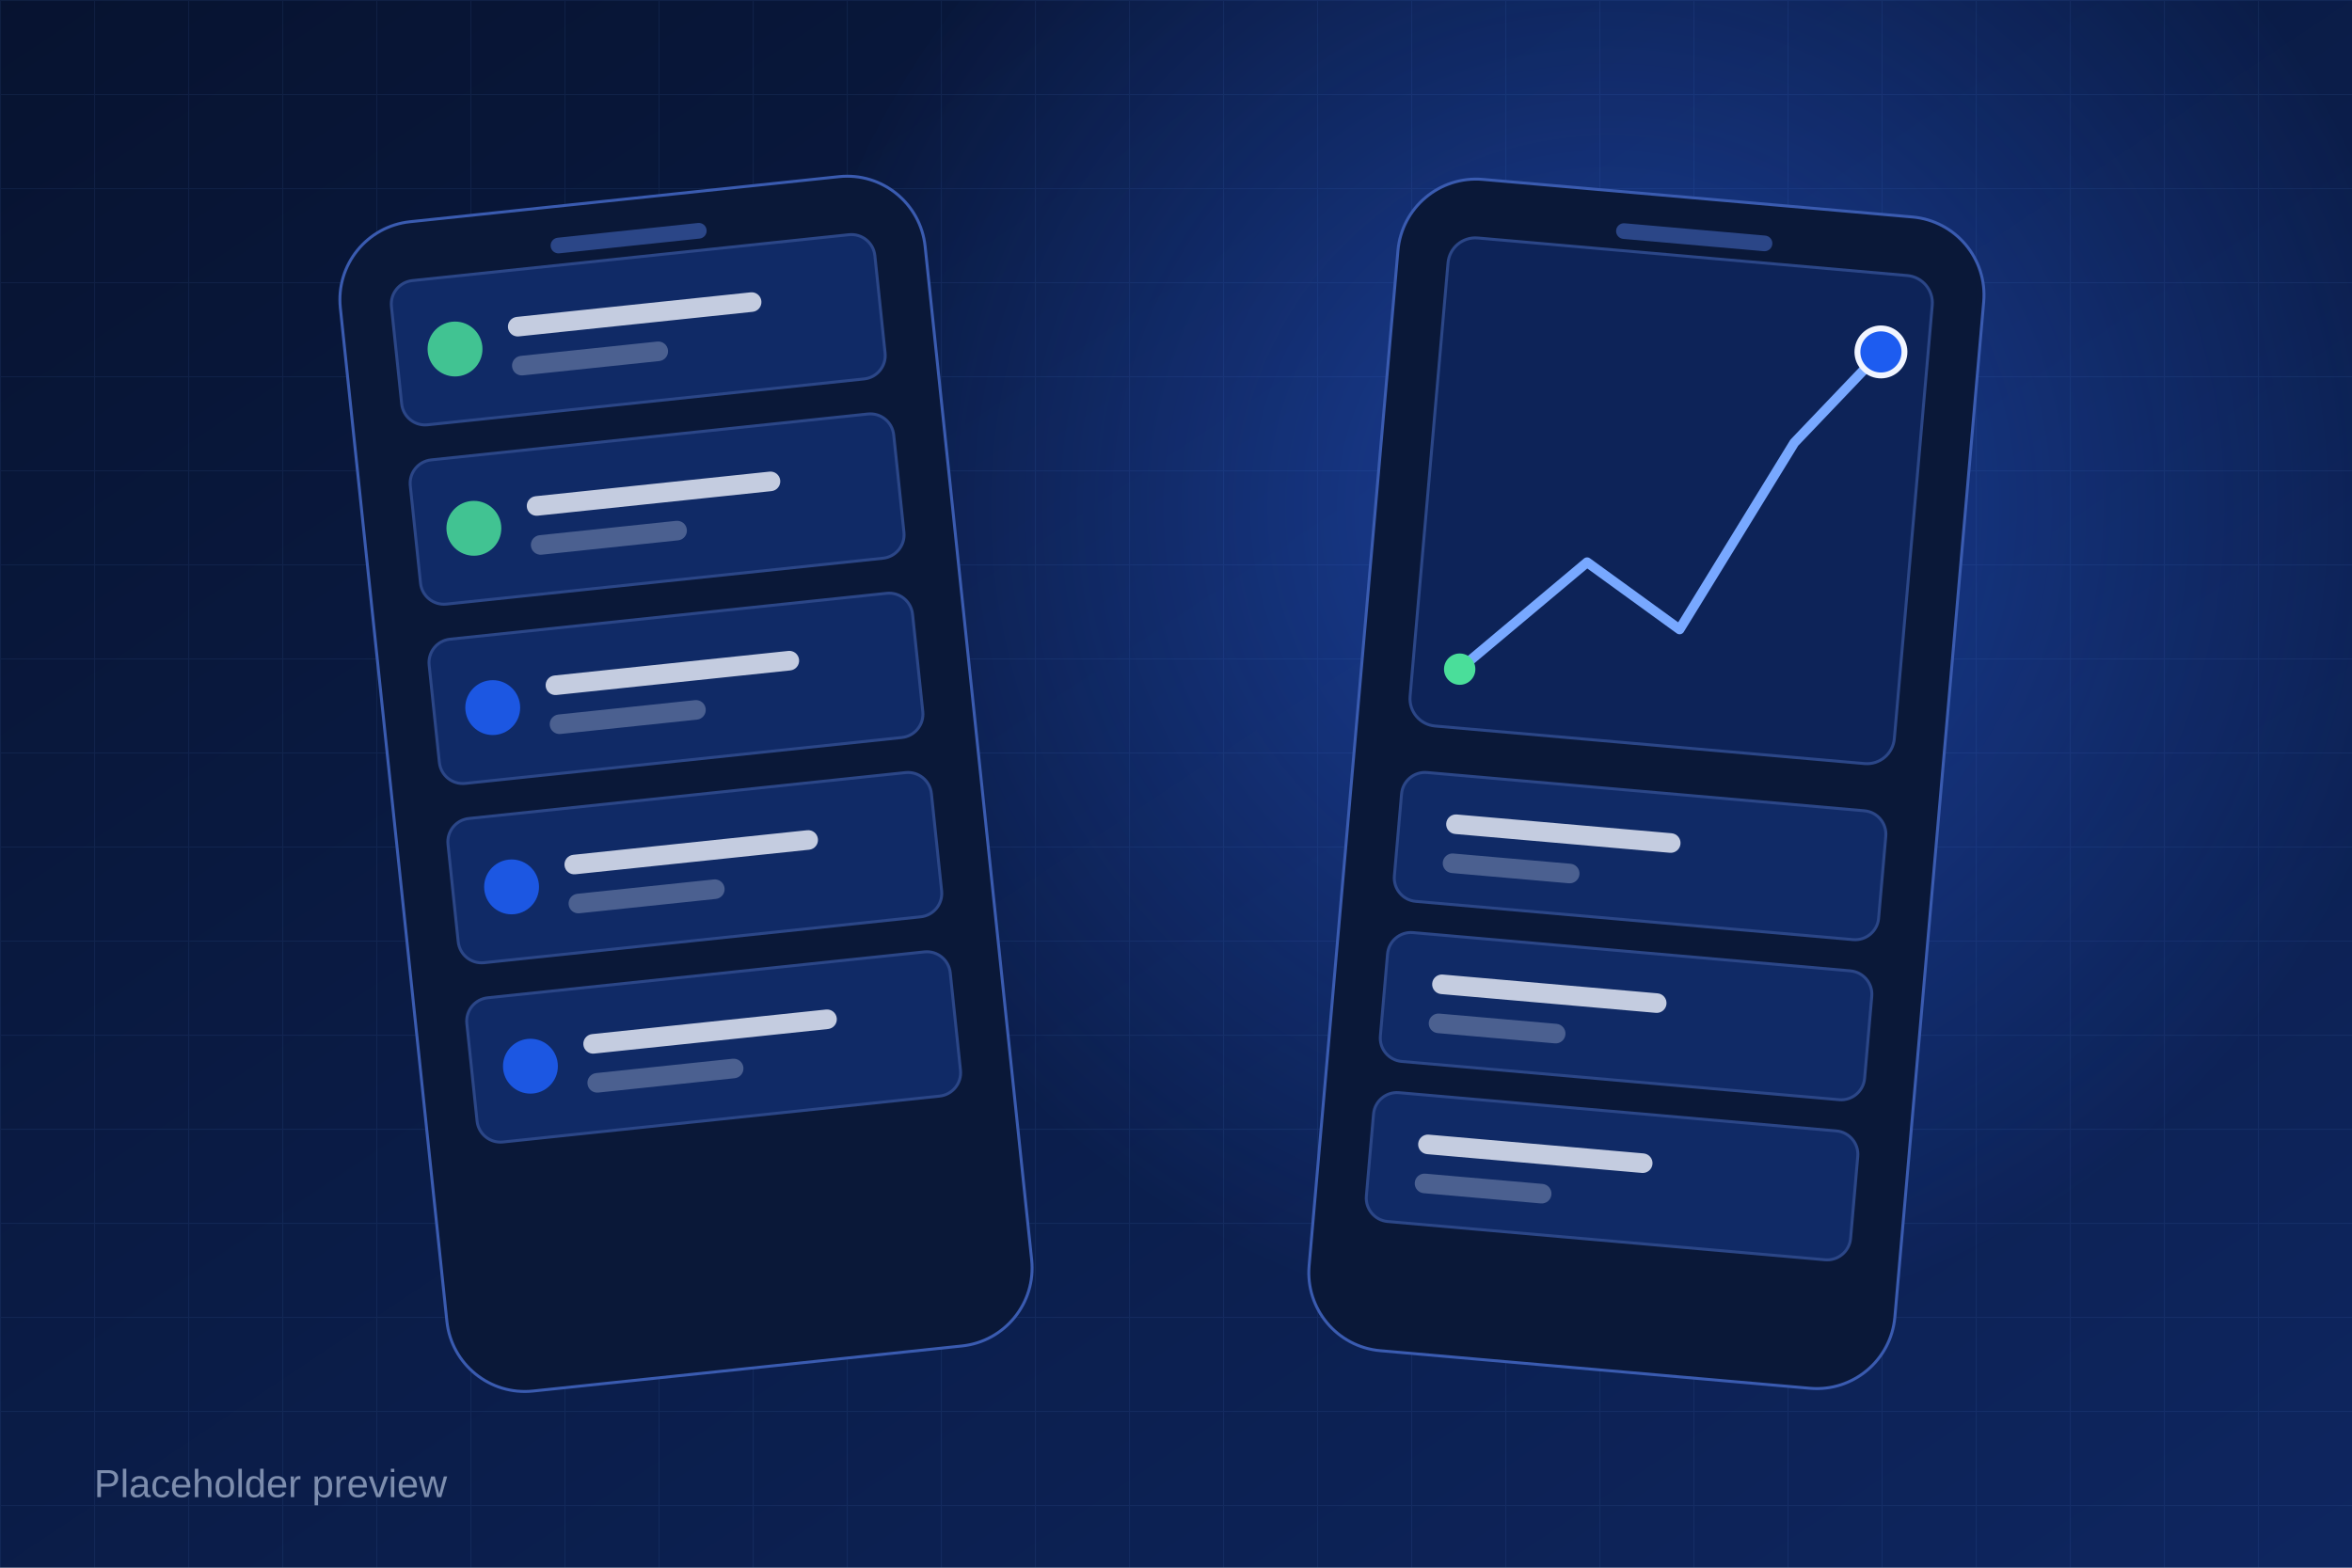
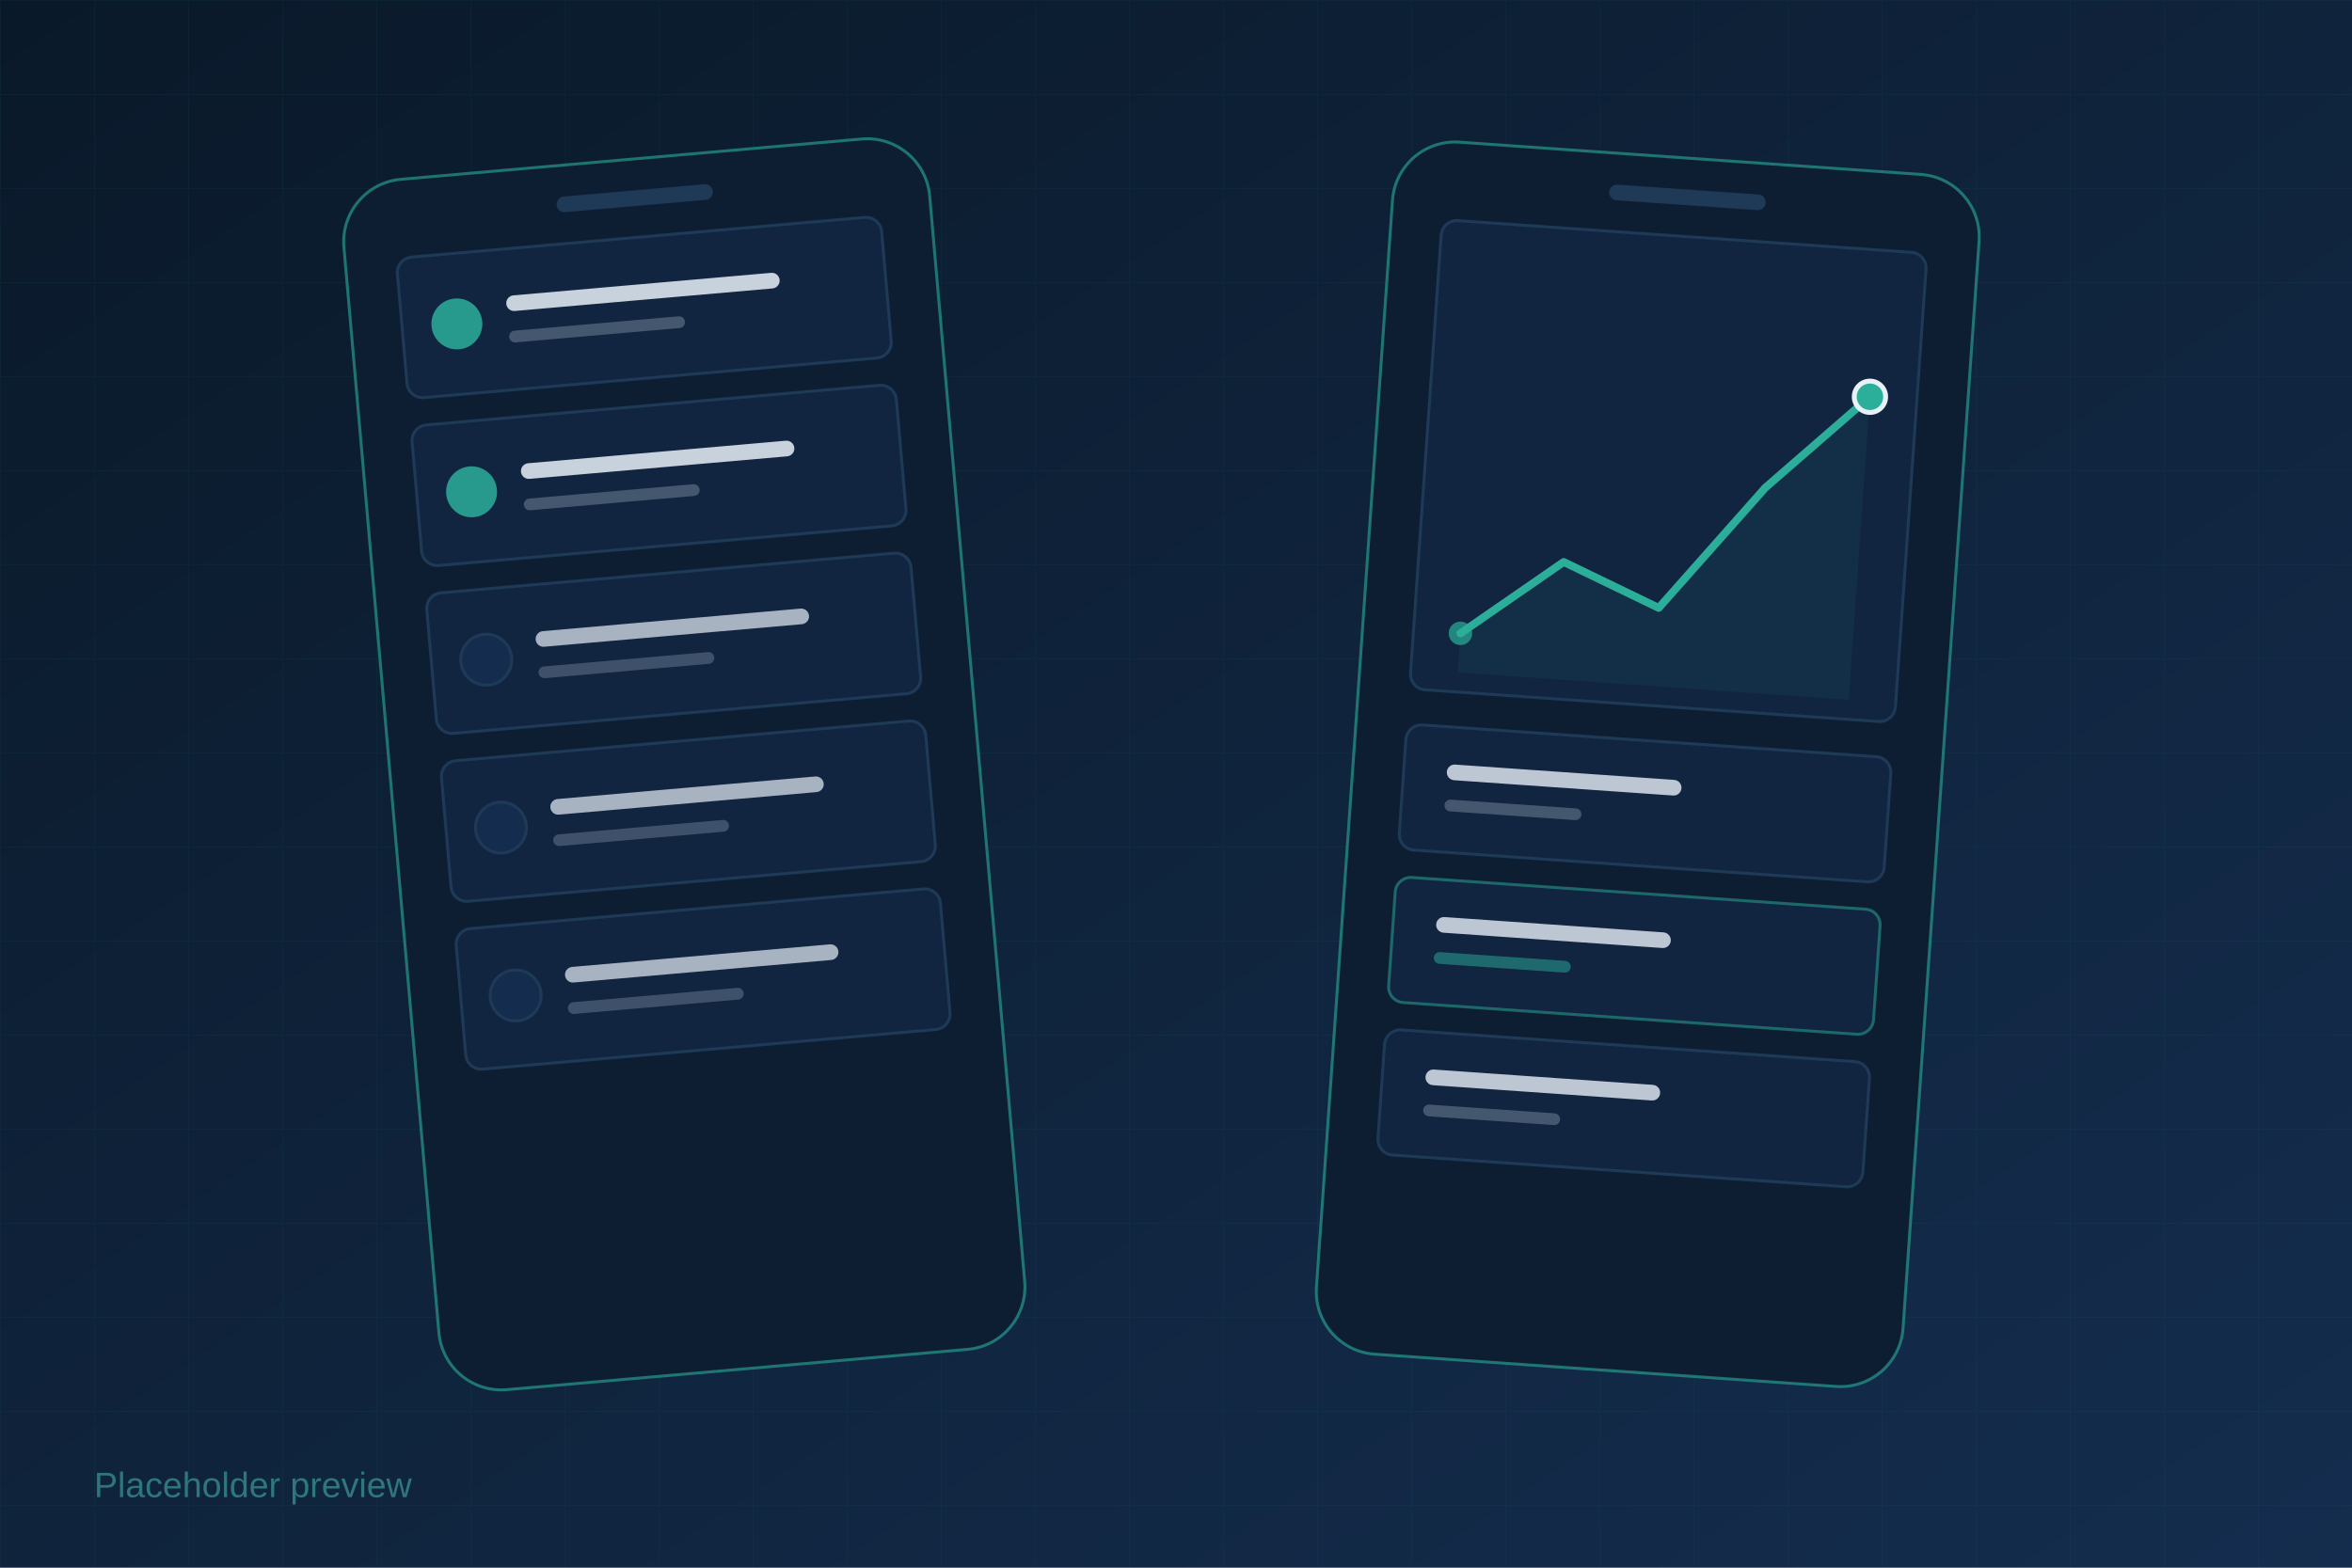
<svg xmlns="http://www.w3.org/2000/svg" viewBox="0 0 1200 800" width="1200" height="800" fill="none">
  <defs>
-     <linearGradient id="bg-field-service-app" x1="0" y1="0" x2="1" y2="1">
-       <stop offset="0" stop-color="#071330" />
-       <stop offset="1" stop-color="#0e2660" />
+     <linearGradient id="bg-fsa" x1="0" y1="0" x2="1" y2="1">
+       <stop offset="0" stop-color="#0a1929" />
+       <stop offset="1" stop-color="#142d4e" />
    </linearGradient>
-     <radialGradient id="gl-field-service-app" cx="0.5" cy="0.5" r="0.5">
-       <stop offset="0" stop-color="#2f6bff" stop-opacity="0.45" />
-       <stop offset="1" stop-color="#2f6bff" stop-opacity="0" />
-     </radialGradient>
-     <pattern id="gr-field-service-app" width="48" height="48" patternUnits="userSpaceOnUse">
-       <path d="M48 0H0V48" stroke="#78a8ff" stroke-opacity="0.08" />
+     <pattern id="gr-fsa" width="48" height="48" patternUnits="userSpaceOnUse">
+       <path d="M48 0H0V48" stroke="#2bae9a" stroke-opacity="0.055" />
    </pattern>
  </defs>
-   <rect width="1200" height="800" fill="url(#bg-field-service-app)" />
-   <rect width="1200" height="800" fill="url(#gr-field-service-app)" />
-   <circle cx="820" cy="260" r="420" fill="url(#gl-field-service-app)" />
-   <g transform="rotate(-6 350 400)">
-     <rect x="200" y="100" width="300" height="600" rx="40" fill="#0a1838" stroke="#3a5bb0" stroke-width="1.5" />
-     <rect x="310" y="116" width="80" height="8" rx="4" fill="#2b4687" />
-     <rect x="226" y="60" width="0" height="0" />
-     <rect x="226" y="130" width="248" height="74" rx="12" fill="#102a66" stroke="#2b4687" stroke-width="1.5" />
-     <circle cx="256" cy="167" r="14" fill="#4ade9a" fill-opacity="0.85" />
-     <rect x="284" y="154" width="130" height="10" rx="5" fill="#f1f5ff" fill-opacity="0.8" />
-     <rect x="284" y="174" width="80" height="10" rx="5" fill="#a3b2cf" fill-opacity="0.4" />
-     <rect x="226" y="222" width="248" height="74" rx="12" fill="#102a66" stroke="#2b4687" stroke-width="1.5" />
-     <circle cx="256" cy="259" r="14" fill="#4ade9a" fill-opacity="0.85" />
-     <rect x="284" y="246" width="130" height="10" rx="5" fill="#f1f5ff" fill-opacity="0.8" />
-     <rect x="284" y="266" width="80" height="10" rx="5" fill="#a3b2cf" fill-opacity="0.4" />
-     <rect x="226" y="314" width="248" height="74" rx="12" fill="#102a66" stroke="#2b4687" stroke-width="1.5" />
-     <circle cx="256" cy="351" r="14" fill="#1d5cf0" fill-opacity="0.9" />
-     <rect x="284" y="338" width="130" height="10" rx="5" fill="#f1f5ff" fill-opacity="0.8" />
-     <rect x="284" y="358" width="80" height="10" rx="5" fill="#a3b2cf" fill-opacity="0.4" />
-     <rect x="226" y="406" width="248" height="74" rx="12" fill="#102a66" stroke="#2b4687" stroke-width="1.5" />
-     <circle cx="256" cy="443" r="14" fill="#1d5cf0" fill-opacity="0.9" />
-     <rect x="284" y="430" width="130" height="10" rx="5" fill="#f1f5ff" fill-opacity="0.8" />
-     <rect x="284" y="450" width="80" height="10" rx="5" fill="#a3b2cf" fill-opacity="0.4" />
-     <rect x="226" y="498" width="248" height="74" rx="12" fill="#102a66" stroke="#2b4687" stroke-width="1.5" />
-     <circle cx="256" cy="535" r="14" fill="#1d5cf0" fill-opacity="0.9" />
-     <rect x="284" y="522" width="130" height="10" rx="5" fill="#f1f5ff" fill-opacity="0.8" />
-     <rect x="284" y="542" width="80" height="10" rx="5" fill="#a3b2cf" fill-opacity="0.4" />
+   <rect width="1200" height="800" fill="url(#bg-fsa)" />
+   <rect width="1200" height="800" fill="url(#gr-fsa)" />
+   <g transform="rotate(-5 350 400)">
+     <rect x="200" y="80" width="300" height="620" rx="32" fill="#0d1e32" stroke="#2bae9a" stroke-width="1.5" stroke-opacity="0.6" />
+     <rect x="310" y="96" width="80" height="8" rx="4" fill="#1e3a56" />
+     <rect x="226" y="120" width="248" height="72" rx="8" fill="#112540" stroke="#1e3a56" stroke-width="1.5" />
+     <circle cx="254" cy="156" r="13" fill="#2bae9a" fill-opacity="0.85" />
+     <rect x="280" y="144" width="140" height="8" rx="4" fill="#e8f0f8" fill-opacity="0.85" />
+     <rect x="280" y="162" width="90" height="6" rx="3" fill="#94a3b8" fill-opacity="0.4" />
+     <rect x="226" y="206" width="248" height="72" rx="8" fill="#112540" stroke="#1e3a56" stroke-width="1.5" />
+     <circle cx="254" cy="242" r="13" fill="#2bae9a" fill-opacity="0.85" />
+     <rect x="280" y="230" width="140" height="8" rx="4" fill="#e8f0f8" fill-opacity="0.85" />
+     <rect x="280" y="248" width="90" height="6" rx="3" fill="#94a3b8" fill-opacity="0.4" />
+     <rect x="226" y="292" width="248" height="72" rx="8" fill="#112540" stroke="#1e3a56" stroke-width="1.5" />
+     <circle cx="254" cy="328" r="13" fill="#142d4e" stroke="#1e3a56" stroke-width="1.5" />
+     <rect x="280" y="316" width="140" height="8" rx="4" fill="#e8f0f8" fill-opacity="0.7" />
+     <rect x="280" y="334" width="90" height="6" rx="3" fill="#94a3b8" fill-opacity="0.35" />
+     <rect x="226" y="378" width="248" height="72" rx="8" fill="#112540" stroke="#1e3a56" stroke-width="1.5" />
+     <circle cx="254" cy="414" r="13" fill="#142d4e" stroke="#1e3a56" stroke-width="1.5" />
+     <rect x="280" y="402" width="140" height="8" rx="4" fill="#e8f0f8" fill-opacity="0.7" />
+     <rect x="280" y="420" width="90" height="6" rx="3" fill="#94a3b8" fill-opacity="0.35" />
+     <rect x="226" y="464" width="248" height="72" rx="8" fill="#112540" stroke="#1e3a56" stroke-width="1.5" />
+     <circle cx="254" cy="500" r="13" fill="#142d4e" stroke="#1e3a56" stroke-width="1.5" />
+     <rect x="280" y="488" width="140" height="8" rx="4" fill="#e8f0f8" fill-opacity="0.7" />
+     <rect x="280" y="506" width="90" height="6" rx="3" fill="#94a3b8" fill-opacity="0.35" />
  </g>
-   <g transform="rotate(5 840 400)">
-     <rect x="690" y="100" width="300" height="600" rx="40" fill="#0a1838" stroke="#3a5bb0" stroke-width="1.5" />
-     <rect x="800" y="116" width="80" height="8" rx="4" fill="#2b4687" />
-     <rect x="716" y="130" width="248" height="250" rx="14" fill="#0d2358" stroke="#2b4687" stroke-width="1.5" />
-     <path d="M740 350 L800 290 L850 320 L900 220 L940 170" stroke="#78a8ff" stroke-width="5" stroke-linecap="round" stroke-linejoin="round" fill="none" />
-     <circle cx="940" cy="170" r="12" fill="#1d5cf0" stroke="#f1f5ff" stroke-width="3" />
-     <circle cx="740" cy="350" r="8" fill="#4ade9a" />
-     <rect x="716" y="404" width="248" height="66" rx="12" fill="#102a66" stroke="#2b4687" stroke-width="1.5" />
-     <rect x="740" y="424" width="120" height="10" rx="5" fill="#f1f5ff" fill-opacity="0.8" />
-     <rect x="740" y="444" width="70" height="10" rx="5" fill="#a3b2cf" fill-opacity="0.4" />
-     <rect x="716" y="486" width="248" height="66" rx="12" fill="#102a66" stroke="#2b4687" stroke-width="1.5" />
-     <rect x="740" y="506" width="120" height="10" rx="5" fill="#f1f5ff" fill-opacity="0.8" />
-     <rect x="740" y="526" width="70" height="10" rx="5" fill="#a3b2cf" fill-opacity="0.4" />
-     <rect x="716" y="568" width="248" height="66" rx="12" fill="#102a66" stroke="#2b4687" stroke-width="1.5" />
-     <rect x="740" y="588" width="120" height="10" rx="5" fill="#f1f5ff" fill-opacity="0.8" />
-     <rect x="740" y="608" width="70" height="10" rx="5" fill="#a3b2cf" fill-opacity="0.4" />
+   <g transform="rotate(4 840 400)">
+     <rect x="690" y="80" width="300" height="620" rx="32" fill="#0d1e32" stroke="#2bae9a" stroke-width="1.5" stroke-opacity="0.6" />
+     <rect x="800" y="96" width="80" height="8" rx="4" fill="#1e3a56" />
+     <rect x="716" y="120" width="248" height="240" rx="8" fill="#112540" stroke="#1e3a56" stroke-width="1.5" />
+     <path d="M740 330 L790 290 L840 310 L890 245 L940 195" stroke="#2bae9a" stroke-width="4" stroke-linecap="round" stroke-linejoin="round" fill="none" />
+     <path d="M740 330 L790 290 L840 310 L890 245 L940 195 L940 350 L740 350Z" fill="#2bae9a" fill-opacity="0.08" />
+     <circle cx="940" cy="195" r="8" fill="#2bae9a" stroke="#e8f0f8" stroke-width="2.5" />
+     <circle cx="740" cy="330" r="6" fill="#2bae9a" fill-opacity="0.7" />
+     <rect x="716" y="378" width="248" height="64" rx="8" fill="#112540" stroke="#1e3a56" stroke-width="1.5" />
+     <rect x="738" y="397" width="120" height="8" rx="4" fill="#e8f0f8" fill-opacity="0.8" />
+     <rect x="738" y="415" width="70" height="6" rx="3" fill="#94a3b8" fill-opacity="0.4" />
+     <rect x="716" y="456" width="248" height="64" rx="8" fill="#112540" stroke="#2bae9a" stroke-width="1.5" stroke-opacity="0.5" />
+     <rect x="738" y="475" width="120" height="8" rx="4" fill="#e8f0f8" fill-opacity="0.8" />
+     <rect x="738" y="493" width="70" height="6" rx="3" fill="#2bae9a" fill-opacity="0.5" />
+     <rect x="716" y="534" width="248" height="64" rx="8" fill="#112540" stroke="#1e3a56" stroke-width="1.5" />
+     <rect x="738" y="553" width="120" height="8" rx="4" fill="#e8f0f8" fill-opacity="0.8" />
+     <rect x="738" y="571" width="70" height="6" rx="3" fill="#94a3b8" fill-opacity="0.4" />
  </g>
-   <text x="48" y="764" font-family="Arial, Helvetica, sans-serif" font-size="20" fill="#a3b2cf" fill-opacity="0.75">Placeholder preview</text>
+   <text x="48" y="764" font-family="Arial, Helvetica, sans-serif" font-size="18" fill="#4ecab8" fill-opacity="0.5">Placeholder preview</text>
</svg>
